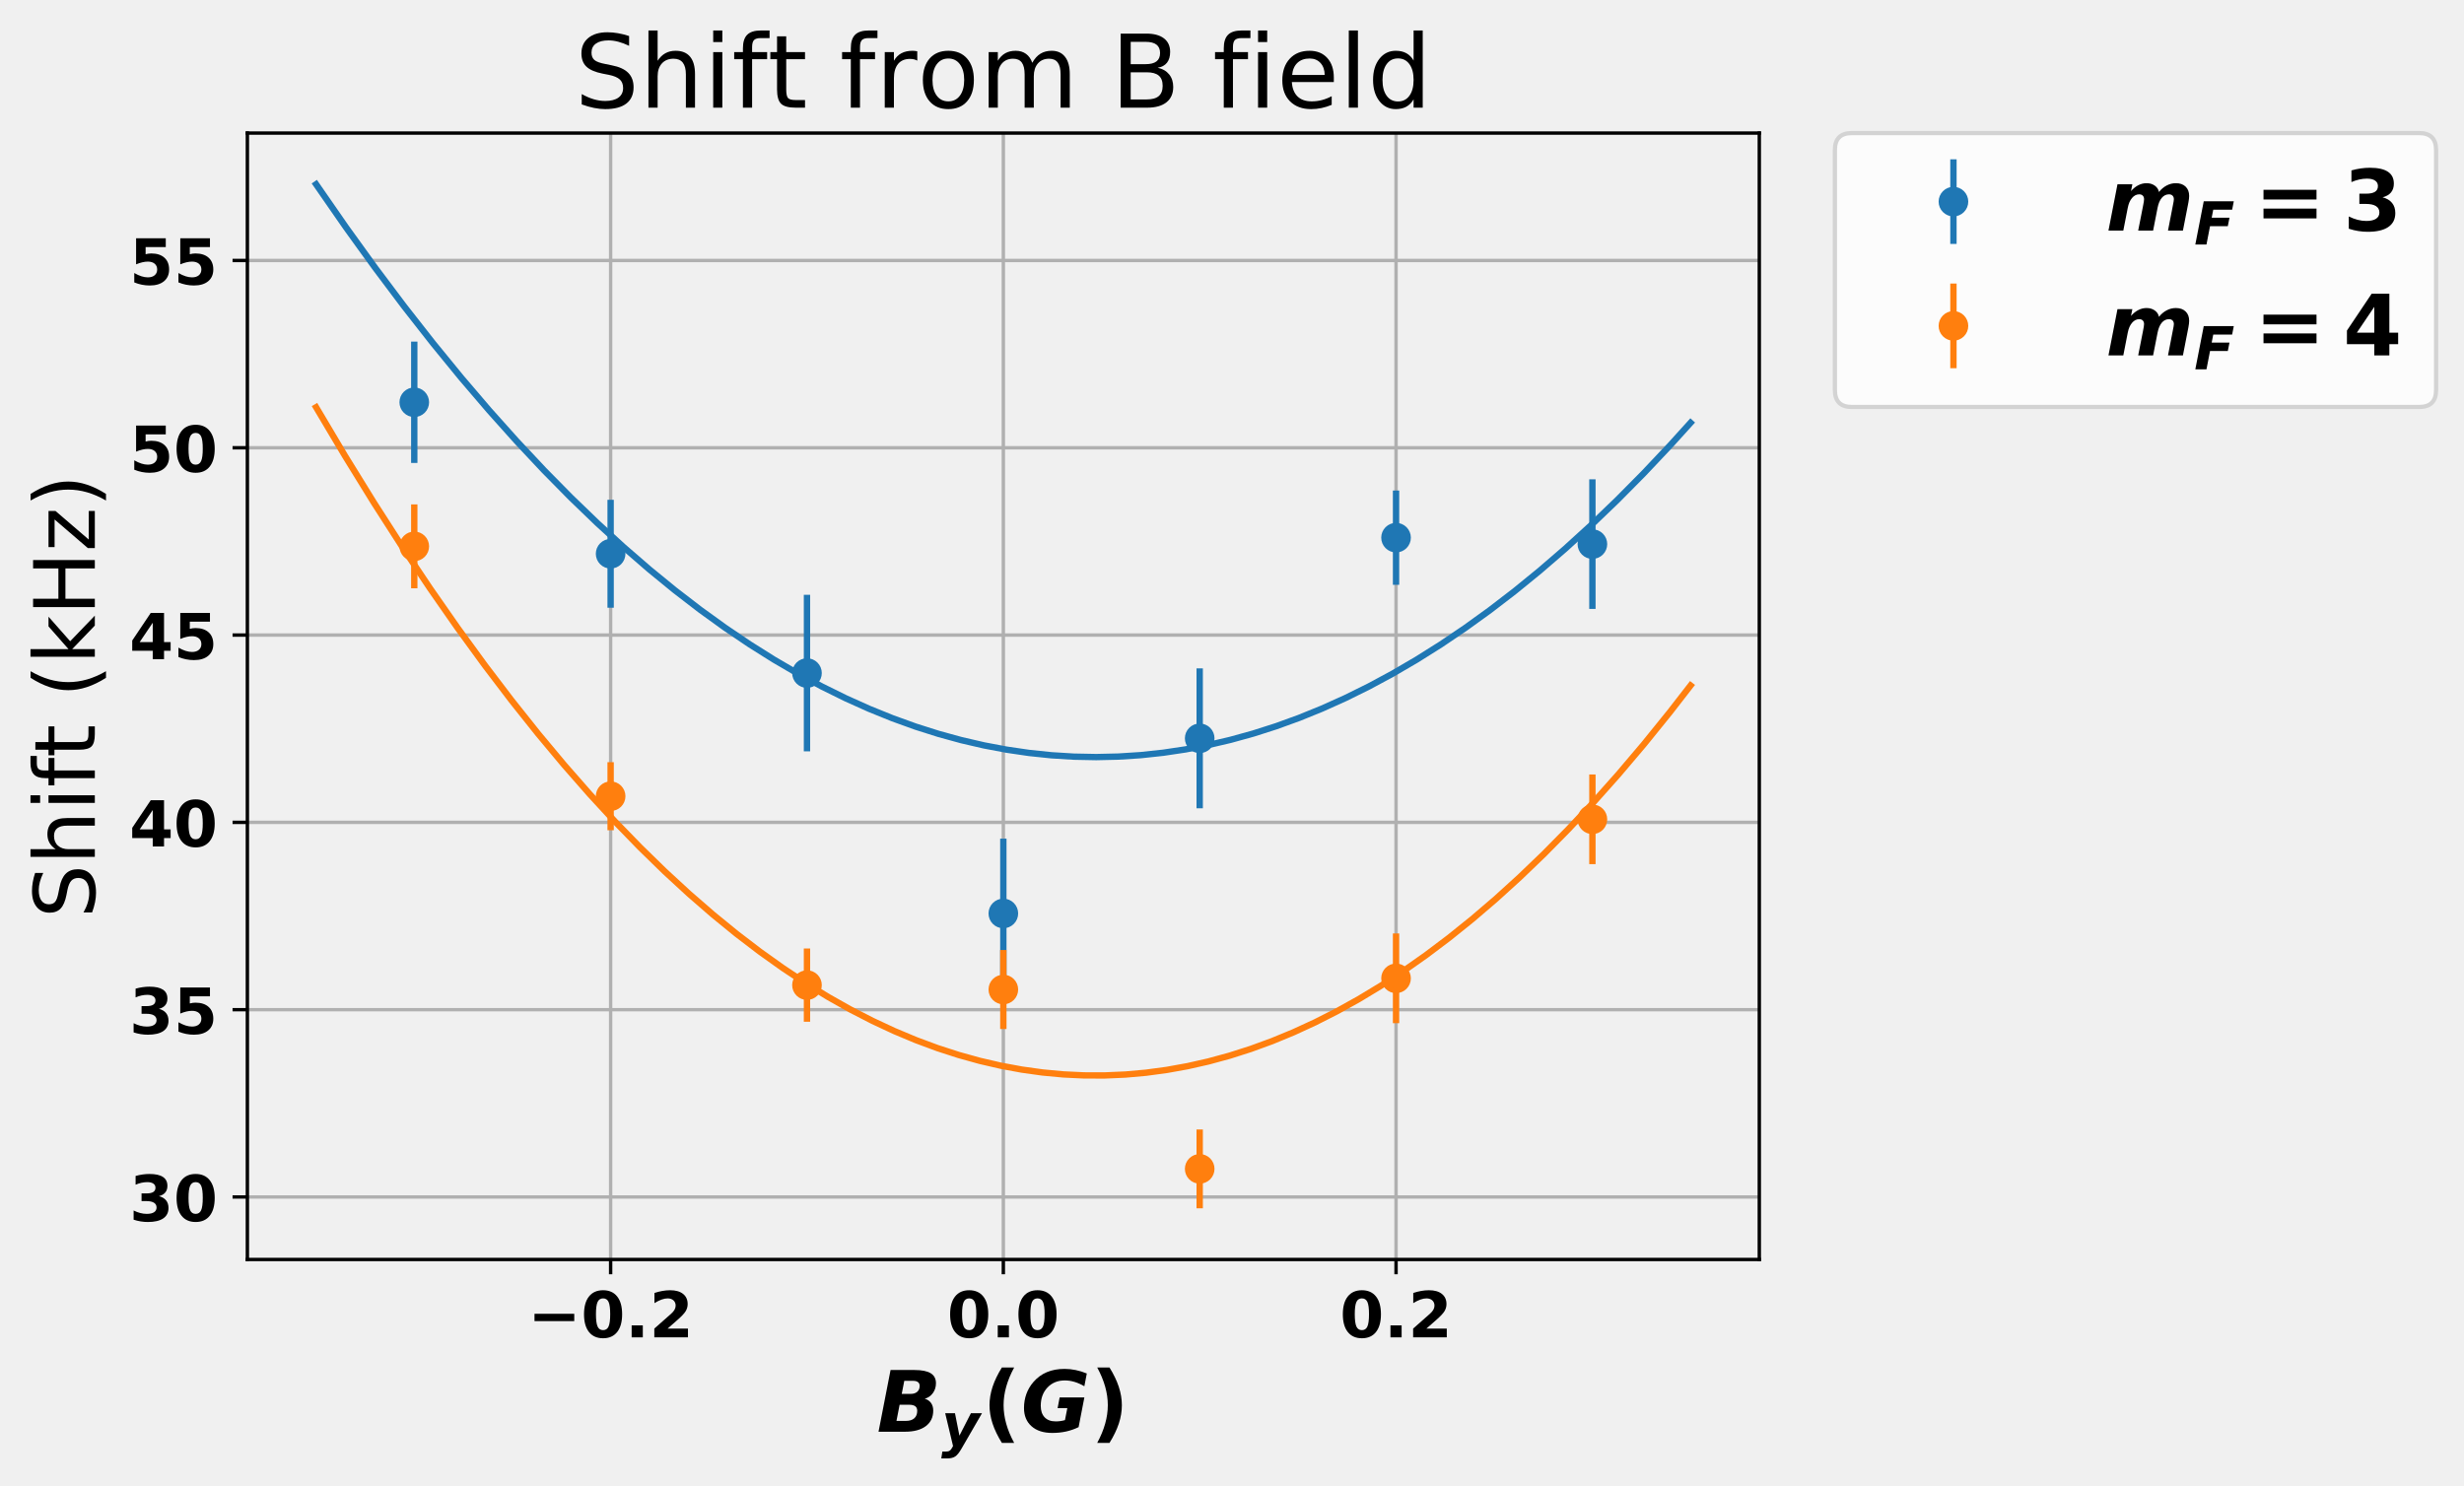
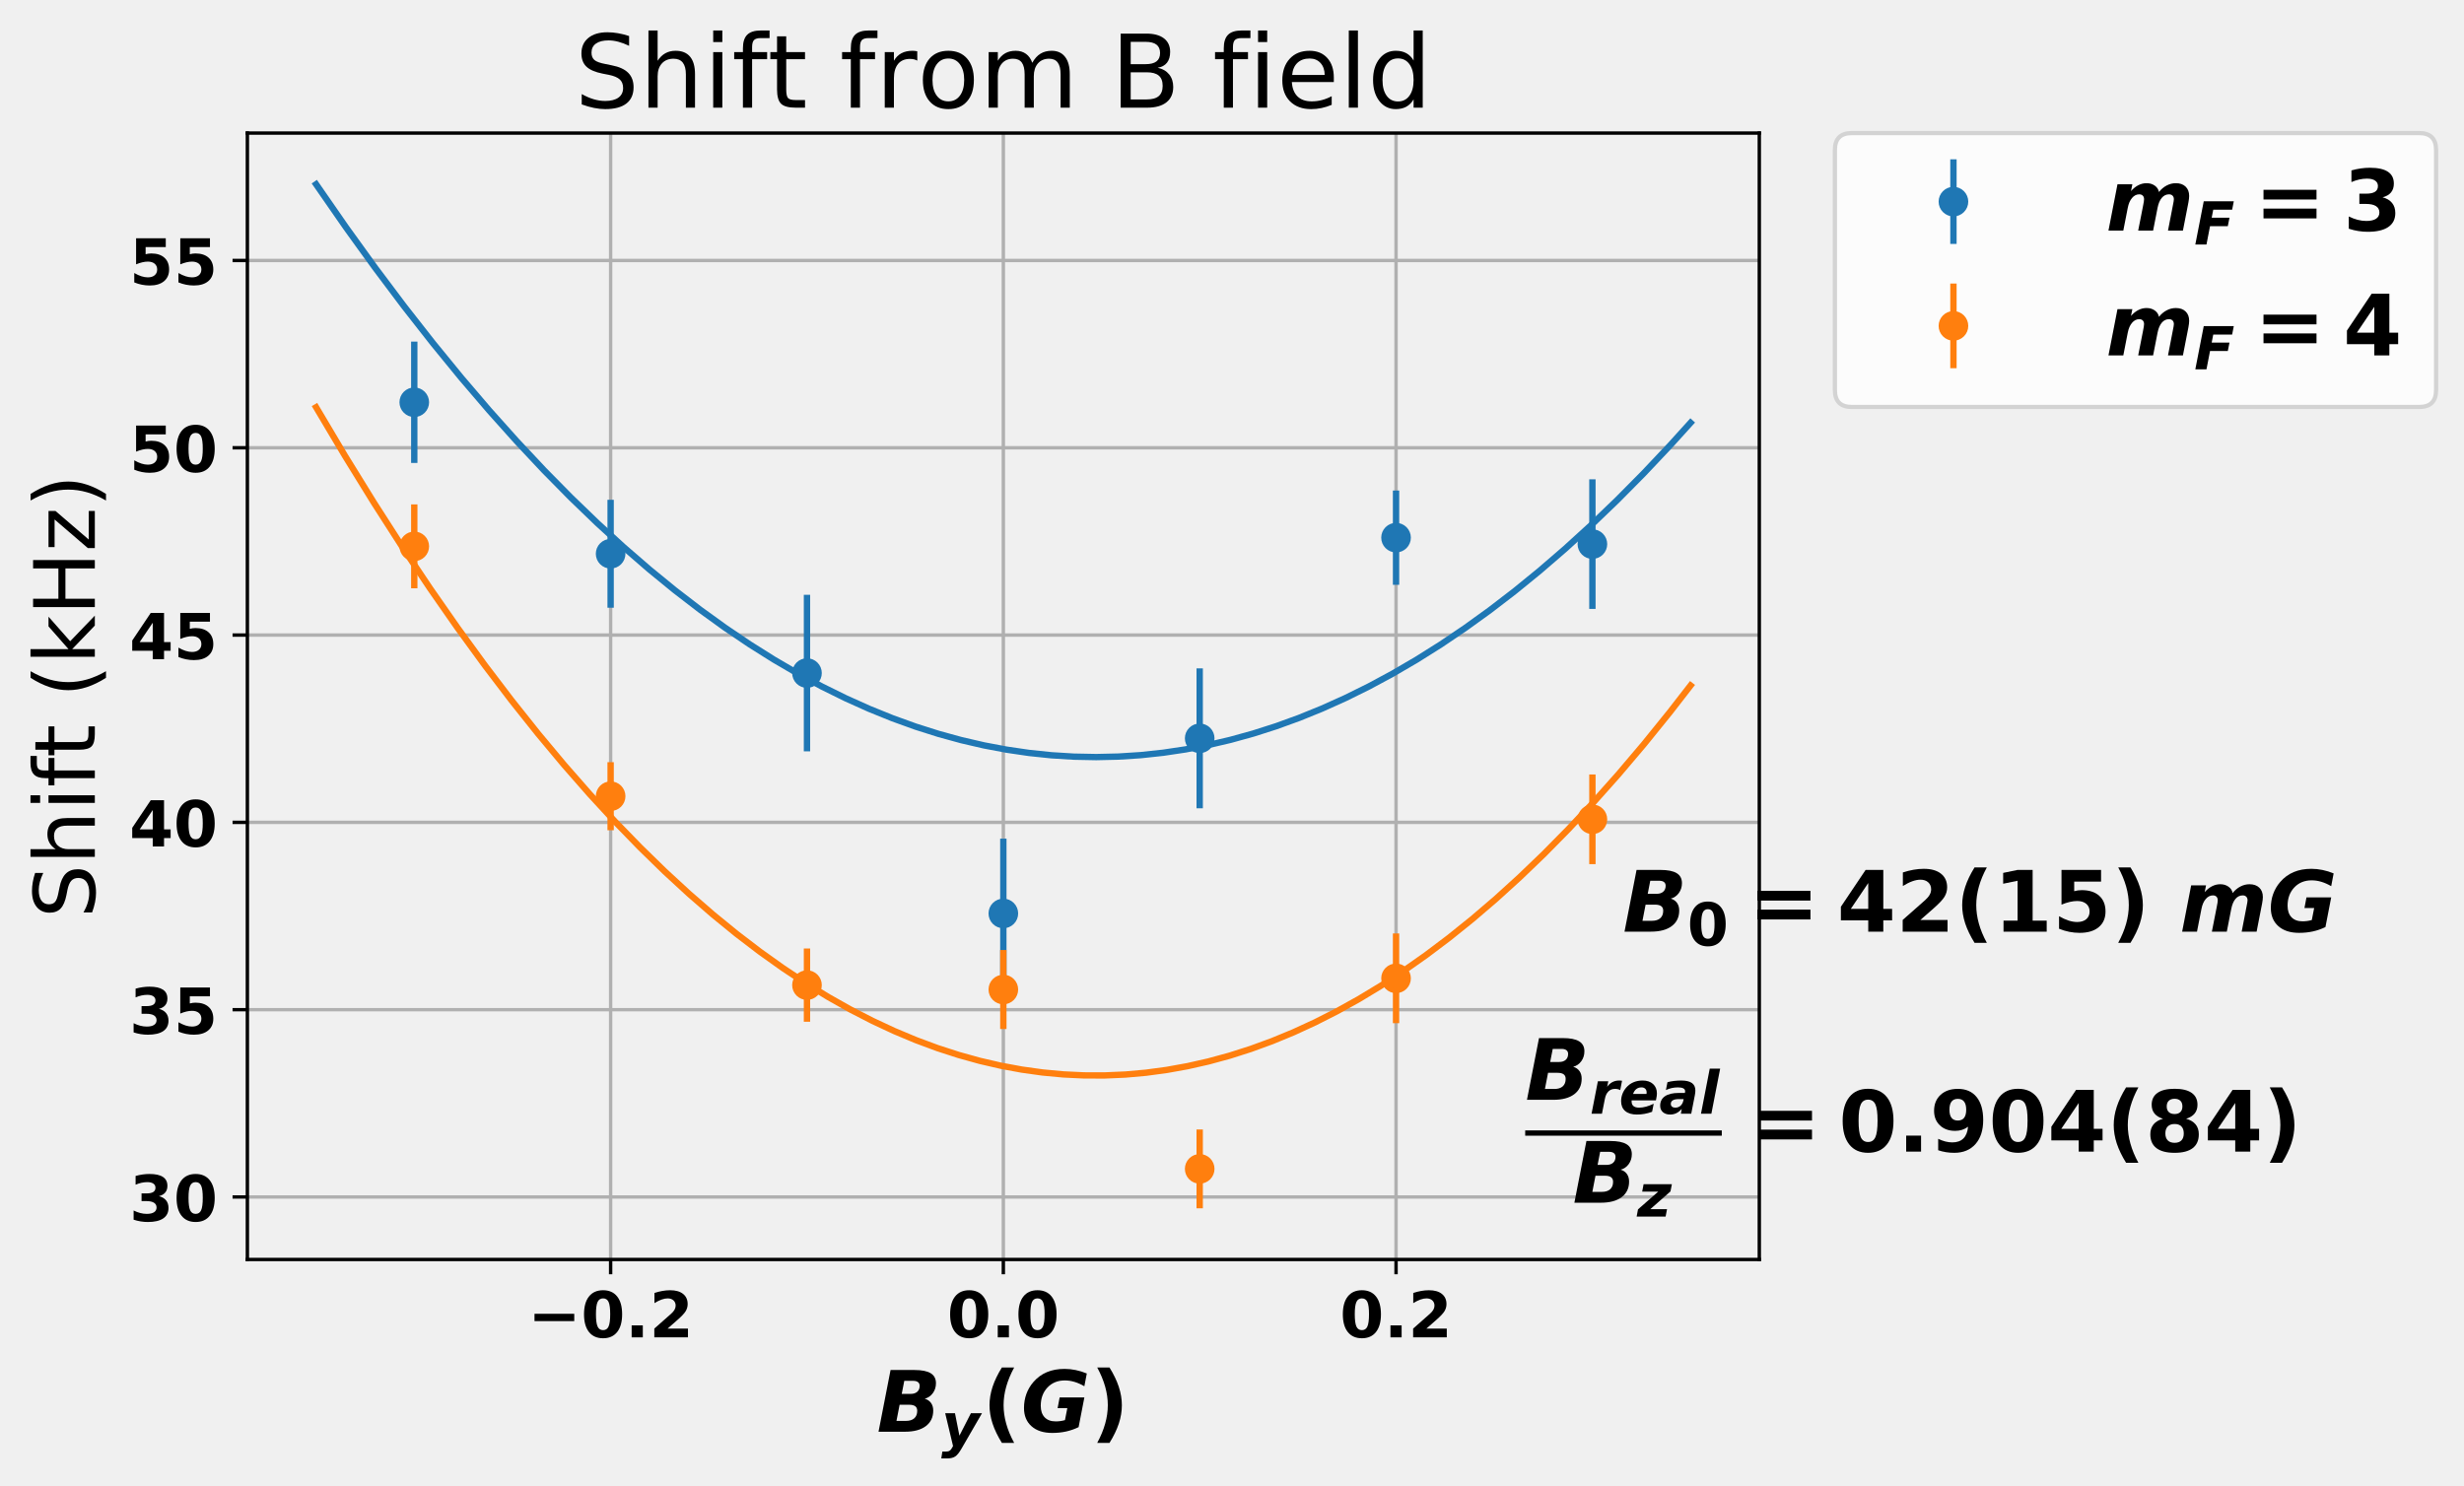
<svg xmlns="http://www.w3.org/2000/svg" xmlns:xlink="http://www.w3.org/1999/xlink" height="351pt" version="1.1" viewBox="0 0 582 351" width="582pt">
  <defs>
    <style type="text/css">
*{stroke-linecap:butt;stroke-linejoin:round;}
  </style>
  </defs>
  <g id="figure_1">
    <g id="patch_1">
      <path d="M 0 351.865  L 582.606 351.865  L 582.606 0  L 0 0  z " style="fill:none;" />
    </g>
    <g id="axes_1">
      <g id="patch_2">
        <path d="M 58.43 297.548  L 415.55 297.548  L 415.55 31.436  L 58.43 31.436  z " style="fill:none;" />
      </g>
      <g id="matplotlib.axis_1">
        <g id="xtick_1">
          <g id="line2d_1">
            <path clip-path="url(#p02c4262011)" d="M 144.231 297.548  L 144.231 31.436  " style="fill:none;stroke:#b0b0b0;stroke-linecap:square;stroke-width:0.8;" />
          </g>
          <g id="line2d_2">
            <defs>
              <path d="M 0 0  L 0 3.5  " id="m005f0a59be" style="stroke:#000000;stroke-width:0.8;" />
            </defs>
            <g>
              <use style="stroke:#000000;stroke-width:0.8;" x="144.231" xlink:href="#m005f0a59be" y="297.548" />
            </g>
          </g>
          <g id="text_1">
            <defs>
              <path d="M 10.594 37.109  L 73.188 37.109  L 73.188 25.594  L 10.594 25.594  z " id="DejaVuSans-Bold-2212" />
              <path d="M 46 36.531  Q 46 50.203 43.438 55.781  Q 40.875 61.375 34.812 61.375  Q 28.766 61.375 26.172 55.781  Q 23.578 50.203 23.578 36.531  Q 23.578 22.703 26.172 17.031  Q 28.766 11.375 34.812 11.375  Q 40.828 11.375 43.406 17.031  Q 46 22.703 46 36.531  z M 64.797 36.375  Q 64.797 18.266 56.984 8.422  Q 49.172 -1.422 34.812 -1.422  Q 20.406 -1.422 12.594 8.422  Q 4.781 18.266 4.781 36.375  Q 4.781 54.547 12.594 64.375  Q 20.406 74.219 34.812 74.219  Q 49.172 74.219 56.984 64.375  Q 64.797 54.547 64.797 36.375  z " id="DejaVuSans-Bold-30" />
              <path d="M 10.203 18.891  L 27.781 18.891  L 27.781 0  L 10.203 0  z " id="DejaVuSans-Bold-2e" />
              <path d="M 28.812 13.812  L 60.891 13.812  L 60.891 0  L 7.906 0  L 7.906 13.812  L 34.516 37.312  Q 38.094 40.531 39.797 43.609  Q 41.5 46.688 41.5 50  Q 41.5 55.125 38.062 58.25  Q 34.625 61.375 28.906 61.375  Q 24.516 61.375 19.281 59.5  Q 14.062 57.625 8.109 53.906  L 8.109 69.922  Q 14.453 72.016 20.656 73.109  Q 26.859 74.219 32.812 74.219  Q 45.906 74.219 53.156 68.453  Q 60.406 62.703 60.406 52.391  Q 60.406 46.438 57.328 41.281  Q 54.25 36.141 44.391 27.484  z " id="DejaVuSans-Bold-32" />
            </defs>
            <g transform="translate(124.6609 315.9459)scale(0.15 -0.15)">
              <use xlink:href="#DejaVuSans-Bold-2212" />
              <use x="83.789" xlink:href="#DejaVuSans-Bold-30" />
              <use x="153.369" xlink:href="#DejaVuSans-Bold-2e" />
              <use x="191.357" xlink:href="#DejaVuSans-Bold-32" />
            </g>
          </g>
        </g>
        <g id="xtick_2">
          <g id="line2d_3">
            <path clip-path="url(#p02c4262011)" d="M 236.99 297.548  L 236.99 31.436  " style="fill:none;stroke:#b0b0b0;stroke-linecap:square;stroke-width:0.8;" />
          </g>
          <g id="line2d_4">
            <g>
              <use style="stroke:#000000;stroke-width:0.8;" x="236.99" xlink:href="#m005f0a59be" y="297.548" />
            </g>
          </g>
          <g id="text_2">
            <g transform="translate(223.7041 315.9459)scale(0.15 -0.15)">
              <use xlink:href="#DejaVuSans-Bold-30" />
              <use x="69.58" xlink:href="#DejaVuSans-Bold-2e" />
              <use x="107.568" xlink:href="#DejaVuSans-Bold-30" />
            </g>
          </g>
        </g>
        <g id="xtick_3">
          <g id="line2d_5">
            <path clip-path="url(#p02c4262011)" d="M 329.748 297.548  L 329.748 31.436  " style="fill:none;stroke:#b0b0b0;stroke-linecap:square;stroke-width:0.8;" />
          </g>
          <g id="line2d_6">
            <g>
              <use style="stroke:#000000;stroke-width:0.8;" x="329.748" xlink:href="#m005f0a59be" y="297.548" />
            </g>
          </g>
          <g id="text_3">
            <g transform="translate(316.4626 315.9459)scale(0.15 -0.15)">
              <use xlink:href="#DejaVuSans-Bold-30" />
              <use x="69.58" xlink:href="#DejaVuSans-Bold-2e" />
              <use x="107.568" xlink:href="#DejaVuSans-Bold-32" />
            </g>
          </g>
        </g>
        <g id="text_4">
          <defs>
            <path d="M 39.984 44.672  Q 45.016 44.672 47.844 47.203  Q 50.688 49.75 50.688 54.203  Q 50.688 57.078 48.703 58.594  Q 46.734 60.109 43.016 60.109  L 32.516 60.109  L 29.5 44.672  z M 34.422 12.797  Q 40.875 12.797 44.328 15.875  Q 47.797 18.953 47.797 24.703  Q 47.797 28.375 45.406 30.125  Q 43.016 31.891 38.094 31.891  L 27 31.891  L 23.297 12.797  z M 56.688 39.016  Q 61.469 37.641 64.078 34  Q 66.703 30.375 66.703 25  Q 66.703 13.234 57.938 6.609  Q 49.172 0 33.297 0  L 2.094 0  L 16.312 72.906  L 44.484 72.906  Q 57.469 72.906 63.688 69.094  Q 69.922 65.281 69.922 57.328  Q 69.922 50.641 66.25 45.578  Q 62.594 40.531 56.688 39.016  z " id="DejaVuSans-BoldOblique-42" />
            <path d="M 6.594 54.688  L 23.094 54.688  L 30.609 16.797  L 50 54.688  L 68.703 54.688  L 34.078 -5.172  Q 28.266 -15.281 23.328 -18.422  Q 18.406 -21.578 10.594 -21.578  L 0 -21.578  L 1.812 -10.109  L 7.328 -10.109  Q 11.625 -10.109 13.984 -8.672  Q 16.359 -7.234 18.219 -3.609  L 19.828 -0.688  z " id="DejaVuSans-BoldOblique-79" />
            <path d="M 37.703 -13.188  L 23.188 -13.188  Q 15.719 -1.125 12.156 9.734  Q 8.594 20.609 8.594 31.297  Q 8.594 42 12.172 52.953  Q 15.766 63.922 23.188 75.875  L 37.703 75.875  Q 31.453 64.312 28.328 53.25  Q 25.203 42.188 25.203 31.391  Q 25.203 20.609 28.297 9.516  Q 31.391 -1.562 37.703 -13.188  z " id="DejaVuSans-Bold-28" />
            <path d="M 68.109 5.422  Q 60.984 1.953 53.312 0.266  Q 45.656 -1.422 36.922 -1.422  Q 21.391 -1.422 12.5 6.469  Q 3.609 14.359 3.609 27.984  Q 3.609 36.812 6.391 44.547  Q 9.188 52.297 14.703 58.688  Q 21.438 66.5 30.594 70.359  Q 39.75 74.219 51.516 74.219  Q 58.062 74.219 64.703 72.844  Q 71.344 71.484 77.781 68.797  L 74.906 53.719  Q 68.953 57.172 63.25 58.875  Q 57.562 60.594 51.812 60.594  Q 39.203 60.594 31.297 52.188  Q 23.391 43.797 23.391 30.609  Q 23.391 21.875 28 17.031  Q 32.625 12.203 41.016 12.203  Q 43.75 12.203 46.484 12.562  Q 49.219 12.938 52 13.719  L 54.781 27.875  L 43.312 27.875  L 45.703 40.484  L 74.906 40.484  z " id="DejaVuSans-BoldOblique-47" />
            <path d="M 8.016 -13.188  Q 14.266 -1.562 17.391 9.516  Q 20.516 20.609 20.516 31.391  Q 20.516 42.188 17.391 53.25  Q 14.266 64.312 8.016 75.875  L 22.516 75.875  Q 29.938 63.922 33.516 52.953  Q 37.109 42 37.109 31.297  Q 37.109 20.609 33.547 9.734  Q 29.984 -1.125 22.516 -13.188  z " id="DejaVuSans-Bold-29" />
          </defs>
          <g transform="translate(207.0897 338.2654)scale(0.2 -0.2)">
            <use transform="translate(0 0.125)" xlink:href="#DejaVuSans-BoldOblique-42" />
            <use transform="translate(76.2207 -16.28125)scale(0.7)" xlink:href="#DejaVuSans-BoldOblique-79" />
            <use transform="translate(124.585 0.125)" xlink:href="#DejaVuSans-Bold-28" />
            <use transform="translate(170.2881 0.125)" xlink:href="#DejaVuSans-BoldOblique-47" />
            <use transform="translate(252.3682 0.125)" xlink:href="#DejaVuSans-Bold-29" />
          </g>
        </g>
      </g>
      <g id="matplotlib.axis_2">
        <g id="ytick_1">
          <g id="line2d_7">
            <path clip-path="url(#p02c4262011)" d="M 58.43 282.781  L 415.55 282.781  " style="fill:none;stroke:#b0b0b0;stroke-linecap:square;stroke-width:0.8;" />
          </g>
          <g id="line2d_8">
            <defs>
              <path d="M 0 0  L -3.5 0  " id="mc3ce260a5b" style="stroke:#000000;stroke-width:0.8;" />
            </defs>
            <g>
              <use style="stroke:#000000;stroke-width:0.8;" x="58.43" xlink:href="#mc3ce260a5b" y="282.781" />
            </g>
          </g>
          <g id="text_5">
            <defs>
              <path d="M 46.578 39.312  Q 53.953 37.406 57.781 32.688  Q 61.625 27.984 61.625 20.703  Q 61.625 9.859 53.312 4.219  Q 45.016 -1.422 29.109 -1.422  Q 23.484 -1.422 17.844 -0.516  Q 12.203 0.391 6.688 2.203  L 6.688 16.703  Q 11.969 14.062 17.156 12.719  Q 22.359 11.375 27.391 11.375  Q 34.859 11.375 38.844 13.953  Q 42.828 16.547 42.828 21.391  Q 42.828 26.375 38.75 28.938  Q 34.672 31.5 26.703 31.5  L 19.188 31.5  L 19.188 43.609  L 27.094 43.609  Q 34.188 43.609 37.641 45.828  Q 41.109 48.047 41.109 52.594  Q 41.109 56.781 37.734 59.078  Q 34.375 61.375 28.219 61.375  Q 23.688 61.375 19.047 60.344  Q 14.406 59.328 9.812 57.328  L 9.812 71.094  Q 15.375 72.656 20.844 73.438  Q 26.312 74.219 31.594 74.219  Q 45.797 74.219 52.844 69.547  Q 59.906 64.891 59.906 55.516  Q 59.906 49.125 56.531 45.047  Q 53.172 40.969 46.578 39.312  z " id="DejaVuSans-Bold-33" />
            </defs>
            <g transform="translate(30.55625 288.4802)scale(0.15 -0.15)">
              <use xlink:href="#DejaVuSans-Bold-33" />
              <use x="69.58" xlink:href="#DejaVuSans-Bold-30" />
            </g>
          </g>
        </g>
        <g id="ytick_2">
          <g id="line2d_9">
            <path clip-path="url(#p02c4262011)" d="M 58.43 238.532  L 415.55 238.532  " style="fill:none;stroke:#b0b0b0;stroke-linecap:square;stroke-width:0.8;" />
          </g>
          <g id="line2d_10">
            <g>
              <use style="stroke:#000000;stroke-width:0.8;" x="58.43" xlink:href="#mc3ce260a5b" y="238.532" />
            </g>
          </g>
          <g id="text_6">
            <defs>
              <path d="M 10.594 72.906  L 57.328 72.906  L 57.328 59.078  L 25.594 59.078  L 25.594 47.797  Q 27.734 48.391 29.906 48.703  Q 32.078 49.031 34.422 49.031  Q 47.75 49.031 55.172 42.359  Q 62.594 35.688 62.594 23.781  Q 62.594 11.969 54.516 5.266  Q 46.438 -1.422 32.078 -1.422  Q 25.875 -1.422 19.797 -0.219  Q 13.719 0.984 7.719 3.422  L 7.719 18.219  Q 13.672 14.797 19.016 13.078  Q 24.359 11.375 29.109 11.375  Q 35.938 11.375 39.859 14.719  Q 43.797 18.062 43.797 23.781  Q 43.797 29.547 39.859 32.859  Q 35.938 36.188 29.109 36.188  Q 25.047 36.188 20.453 35.125  Q 15.875 34.078 10.594 31.891  z " id="DejaVuSans-Bold-35" />
            </defs>
            <g transform="translate(30.55625 244.2306)scale(0.15 -0.15)">
              <use xlink:href="#DejaVuSans-Bold-33" />
              <use x="69.58" xlink:href="#DejaVuSans-Bold-35" />
            </g>
          </g>
        </g>
        <g id="ytick_3">
          <g id="line2d_11">
            <path clip-path="url(#p02c4262011)" d="M 58.43 194.282  L 415.55 194.282  " style="fill:none;stroke:#b0b0b0;stroke-linecap:square;stroke-width:0.8;" />
          </g>
          <g id="line2d_12">
            <g>
              <use style="stroke:#000000;stroke-width:0.8;" x="58.43" xlink:href="#mc3ce260a5b" y="194.282" />
            </g>
          </g>
          <g id="text_7">
            <defs>
              <path d="M 36.812 57.422  L 16.219 26.906  L 36.812 26.906  z M 33.688 72.906  L 54.594 72.906  L 54.594 26.906  L 64.984 26.906  L 64.984 13.281  L 54.594 13.281  L 54.594 0  L 36.812 0  L 36.812 13.281  L 4.5 13.281  L 4.5 29.391  z " id="DejaVuSans-Bold-34" />
            </defs>
            <g transform="translate(30.55625 199.981)scale(0.15 -0.15)">
              <use xlink:href="#DejaVuSans-Bold-34" />
              <use x="69.58" xlink:href="#DejaVuSans-Bold-30" />
            </g>
          </g>
        </g>
        <g id="ytick_4">
          <g id="line2d_13">
            <path clip-path="url(#p02c4262011)" d="M 58.43 150.033  L 415.55 150.033  " style="fill:none;stroke:#b0b0b0;stroke-linecap:square;stroke-width:0.8;" />
          </g>
          <g id="line2d_14">
            <g>
              <use style="stroke:#000000;stroke-width:0.8;" x="58.43" xlink:href="#mc3ce260a5b" y="150.033" />
            </g>
          </g>
          <g id="text_8">
            <g transform="translate(30.55625 155.7315)scale(0.15 -0.15)">
              <use xlink:href="#DejaVuSans-Bold-34" />
              <use x="69.58" xlink:href="#DejaVuSans-Bold-35" />
            </g>
          </g>
        </g>
        <g id="ytick_5">
          <g id="line2d_15">
            <path clip-path="url(#p02c4262011)" d="M 58.43 105.783  L 415.55 105.783  " style="fill:none;stroke:#b0b0b0;stroke-linecap:square;stroke-width:0.8;" />
          </g>
          <g id="line2d_16">
            <g>
              <use style="stroke:#000000;stroke-width:0.8;" x="58.43" xlink:href="#mc3ce260a5b" y="105.783" />
            </g>
          </g>
          <g id="text_9">
            <g transform="translate(30.55625 111.4819)scale(0.15 -0.15)">
              <use xlink:href="#DejaVuSans-Bold-35" />
              <use x="69.58" xlink:href="#DejaVuSans-Bold-30" />
            </g>
          </g>
        </g>
        <g id="ytick_6">
          <g id="line2d_17">
            <path clip-path="url(#p02c4262011)" d="M 58.43 61.534  L 415.55 61.534  " style="fill:none;stroke:#b0b0b0;stroke-linecap:square;stroke-width:0.8;" />
          </g>
          <g id="line2d_18">
            <g>
              <use style="stroke:#000000;stroke-width:0.8;" x="58.43" xlink:href="#mc3ce260a5b" y="61.534" />
            </g>
          </g>
          <g id="text_10">
            <g transform="translate(30.55625 67.23237)scale(0.15 -0.15)">
              <use xlink:href="#DejaVuSans-Bold-35" />
              <use x="69.58" xlink:href="#DejaVuSans-Bold-35" />
            </g>
          </g>
        </g>
        <g id="text_11">
          <defs>
            <path d="M 53.516 70.516  L 53.516 60.891  Q 47.906 63.578 42.922 64.891  Q 37.938 66.219 33.297 66.219  Q 25.25 66.219 20.875 63.094  Q 16.5 59.969 16.5 54.203  Q 16.5 49.359 19.406 46.891  Q 22.312 44.438 30.422 42.922  L 36.375 41.703  Q 47.406 39.594 52.656 34.297  Q 57.906 29 57.906 20.125  Q 57.906 9.516 50.797 4.047  Q 43.703 -1.422 29.984 -1.422  Q 24.812 -1.422 18.969 -0.25  Q 13.141 0.922 6.891 3.219  L 6.891 13.375  Q 12.891 10.016 18.656 8.297  Q 24.422 6.594 29.984 6.594  Q 38.422 6.594 43.016 9.906  Q 47.609 13.234 47.609 19.391  Q 47.609 24.75 44.312 27.781  Q 41.016 30.812 33.5 32.328  L 27.484 33.5  Q 16.453 35.688 11.516 40.375  Q 6.594 45.062 6.594 53.422  Q 6.594 63.094 13.406 68.656  Q 20.219 74.219 32.172 74.219  Q 37.312 74.219 42.625 73.281  Q 47.953 72.359 53.516 70.516  z " id="DejaVuSans-53" />
            <path d="M 54.891 33.016  L 54.891 0  L 45.906 0  L 45.906 32.719  Q 45.906 40.484 42.875 44.328  Q 39.844 48.188 33.797 48.188  Q 26.516 48.188 22.312 43.547  Q 18.109 38.922 18.109 30.906  L 18.109 0  L 9.078 0  L 9.078 75.984  L 18.109 75.984  L 18.109 46.188  Q 21.344 51.125 25.703 53.562  Q 30.078 56 35.797 56  Q 45.219 56 50.047 50.172  Q 54.891 44.344 54.891 33.016  z " id="DejaVuSans-68" />
            <path d="M 9.422 54.688  L 18.406 54.688  L 18.406 0  L 9.422 0  z M 9.422 75.984  L 18.406 75.984  L 18.406 64.594  L 9.422 64.594  z " id="DejaVuSans-69" />
            <path d="M 37.109 75.984  L 37.109 68.5  L 28.516 68.5  Q 23.688 68.5 21.797 66.547  Q 19.922 64.594 19.922 59.516  L 19.922 54.688  L 34.719 54.688  L 34.719 47.703  L 19.922 47.703  L 19.922 0  L 10.891 0  L 10.891 47.703  L 2.297 47.703  L 2.297 54.688  L 10.891 54.688  L 10.891 58.5  Q 10.891 67.625 15.141 71.797  Q 19.391 75.984 28.609 75.984  z " id="DejaVuSans-66" />
            <path d="M 18.312 70.219  L 18.312 54.688  L 36.812 54.688  L 36.812 47.703  L 18.312 47.703  L 18.312 18.016  Q 18.312 11.328 20.141 9.422  Q 21.969 7.516 27.594 7.516  L 36.812 7.516  L 36.812 0  L 27.594 0  Q 17.188 0 13.234 3.875  Q 9.281 7.766 9.281 18.016  L 9.281 47.703  L 2.688 47.703  L 2.688 54.688  L 9.281 54.688  L 9.281 70.219  z " id="DejaVuSans-74" />
            <path id="DejaVuSans-20" />
            <path d="M 31 75.875  Q 24.469 64.656 21.281 53.656  Q 18.109 42.672 18.109 31.391  Q 18.109 20.125 21.312 9.062  Q 24.516 -2 31 -13.188  L 23.188 -13.188  Q 15.875 -1.703 12.234 9.375  Q 8.594 20.453 8.594 31.391  Q 8.594 42.281 12.203 53.312  Q 15.828 64.359 23.188 75.875  z " id="DejaVuSans-28" />
            <path d="M 9.078 75.984  L 18.109 75.984  L 18.109 31.109  L 44.922 54.688  L 56.391 54.688  L 27.391 29.109  L 57.625 0  L 45.906 0  L 18.109 26.703  L 18.109 0  L 9.078 0  z " id="DejaVuSans-6b" />
            <path d="M 9.812 72.906  L 19.672 72.906  L 19.672 43.016  L 55.516 43.016  L 55.516 72.906  L 65.375 72.906  L 65.375 0  L 55.516 0  L 55.516 34.719  L 19.672 34.719  L 19.672 0  L 9.812 0  z " id="DejaVuSans-48" />
            <path d="M 5.516 54.688  L 48.188 54.688  L 48.188 46.484  L 14.406 7.172  L 48.188 7.172  L 48.188 0  L 4.297 0  L 4.297 8.203  L 38.094 47.516  L 5.516 47.516  z " id="DejaVuSans-7a" />
            <path d="M 8.016 75.875  L 15.828 75.875  Q 23.141 64.359 26.781 53.312  Q 30.422 42.281 30.422 31.391  Q 30.422 20.453 26.781 9.375  Q 23.141 -1.703 15.828 -13.188  L 8.016 -13.188  Q 14.5 -2 17.703 9.062  Q 20.906 20.125 20.906 31.391  Q 20.906 42.672 17.703 53.656  Q 14.5 64.656 8.016 75.875  z " id="DejaVuSans-29" />
          </defs>
          <g transform="translate(22.39688 216.936)rotate(-90)scale(0.2 -0.2)">
            <use xlink:href="#DejaVuSans-53" />
            <use x="63.477" xlink:href="#DejaVuSans-68" />
            <use x="126.855" xlink:href="#DejaVuSans-69" />
            <use x="154.639" xlink:href="#DejaVuSans-66" />
            <use x="189.828" xlink:href="#DejaVuSans-74" />
            <use x="229.037" xlink:href="#DejaVuSans-20" />
            <use x="260.824" xlink:href="#DejaVuSans-28" />
            <use x="299.838" xlink:href="#DejaVuSans-6b" />
            <use x="357.748" xlink:href="#DejaVuSans-48" />
            <use x="432.943" xlink:href="#DejaVuSans-7a" />
            <use x="485.434" xlink:href="#DejaVuSans-29" />
          </g>
        </g>
      </g>
      <g id="LineCollection_1">
        <path clip-path="url(#p02c4262011)" d="M 97.852 109.365  L 97.852 80.699  " style="fill:none;stroke:#1f77b4;stroke-width:1.5;" />
        <path clip-path="url(#p02c4262011)" d="M 144.231 143.571  L 144.231 118.071  " style="fill:none;stroke:#1f77b4;stroke-width:1.5;" />
        <path clip-path="url(#p02c4262011)" d="M 190.61 177.5  L 190.61 140.519  " style="fill:none;stroke:#1f77b4;stroke-width:1.5;" />
        <path clip-path="url(#p02c4262011)" d="M 236.99 233.469  L 236.99 198.129  " style="fill:none;stroke:#1f77b4;stroke-width:1.5;" />
        <path clip-path="url(#p02c4262011)" d="M 283.369 190.953  L 283.369 157.894  " style="fill:none;stroke:#1f77b4;stroke-width:1.5;" />
        <path clip-path="url(#p02c4262011)" d="M 329.748 138.156  L 329.748 115.881  " style="fill:none;stroke:#1f77b4;stroke-width:1.5;" />
        <path clip-path="url(#p02c4262011)" d="M 376.127 143.853  L 376.127 113.231  " style="fill:none;stroke:#1f77b4;stroke-width:1.5;" />
      </g>
      <g id="LineCollection_2">
        <path clip-path="url(#p02c4262011)" d="M 97.852 138.98  L 97.852 119.168  " style="fill:none;stroke:#ff7f0e;stroke-width:1.5;" />
        <path clip-path="url(#p02c4262011)" d="M 144.231 196.14  L 144.231 180.059  " style="fill:none;stroke:#ff7f0e;stroke-width:1.5;" />
        <path clip-path="url(#p02c4262011)" d="M 190.61 241.377  L 190.61 224.077  " style="fill:none;stroke:#ff7f0e;stroke-width:1.5;" />
        <path clip-path="url(#p02c4262011)" d="M 236.99 243.101  L 236.99 224.437  " style="fill:none;stroke:#ff7f0e;stroke-width:1.5;" />
        <path clip-path="url(#p02c4262011)" d="M 283.369 285.452  L 283.369 266.829  " style="fill:none;stroke:#ff7f0e;stroke-width:1.5;" />
        <path clip-path="url(#p02c4262011)" d="M 329.748 241.728  L 329.748 220.531  " style="fill:none;stroke:#ff7f0e;stroke-width:1.5;" />
        <path clip-path="url(#p02c4262011)" d="M 376.127 204.153  L 376.127 182.961  " style="fill:none;stroke:#ff7f0e;stroke-width:1.5;" />
      </g>
      <g id="line2d_19">
        <path clip-path="url(#p02c4262011)" d="M 74.662 43.532  L 81.708 53.691  L 88.656 63.321  L 95.507 72.44  L 102.261 81.062  L 108.949 89.243  L 115.541 96.955  L 122.034 104.214  L 128.463 111.07  L 134.794 117.499  L 141.061 123.546  L 147.23 129.194  L 153.334 134.483  L 159.373 139.423  L 165.347 144.023  L 171.224 148.269  L 177.036 152.198  L 182.816 155.837  L 188.53 159.173  L 194.18 162.215  L 199.764 164.97  L 205.316 167.463  L 210.804 169.685  L 216.258 171.655  L 221.681 173.377  L 227.07 174.857  L 232.428 176.097  L 237.753 177.102  L 243.078 177.881  L 248.37 178.431  L 253.662 178.757  L 258.922 178.859  L 264.182 178.739  L 269.442 178.399  L 274.735 177.833  L 280.027 177.044  L 285.352 176.024  L 290.677 174.777  L 296.034 173.294  L 301.424 171.57  L 306.846 169.602  L 312.301 167.385  L 317.788 164.914  L 323.34 162.17  L 328.925 159.161  L 334.574 155.864  L 340.289 152.269  L 346.036 148.391  L 351.848 144.2  L 357.725 139.689  L 363.666 134.847  L 369.706 129.636  L 375.81 124.074  L 381.979 118.151  L 388.245 111.822  L 394.577 105.11  L 399.317 99.875  L 399.317 99.875  " style="fill:none;stroke:#1f77b4;stroke-linecap:square;stroke-width:1.5;" />
      </g>
      <g id="line2d_20">
        <path clip-path="url(#p02c4262011)" d="M 74.662 96.211  L 81.546 107.795  L 88.332 118.783  L 95.02 129.195  L 101.611 139.047  L 108.105 148.358  L 114.534 157.19  L 120.865 165.511  L 127.099 173.34  L 133.236 180.693  L 139.308 187.623  L 145.282 194.107  L 151.159 200.161  L 156.971 205.831  L 162.718 211.128  L 168.367 216.036  L 173.952 220.595  L 179.471 224.815  L 184.926 228.706  L 190.316 232.279  L 195.641 235.543  L 200.901 238.507  L 206.096 241.182  L 211.258 243.591  L 216.356 245.726  L 221.421 247.607  L 226.454 249.239  L 231.454 250.627  L 236.421 251.774  L 241.357 252.687  L 246.26 253.369  L 251.162 253.826  L 256.065 254.059  L 260.935 254.069  L 265.806 253.858  L 270.708 253.422  L 275.611 252.761  L 280.514 251.877  L 285.449 250.76  L 290.417 249.407  L 295.417 247.812  L 300.45 245.972  L 305.515 243.881  L 310.612 241.536  L 315.743 238.931  L 320.938 236.043  L 326.197 232.862  L 331.49 229.402  L 336.847 225.633  L 342.269 221.546  L 347.757 217.131  L 353.309 212.378  L 358.958 207.247  L 364.673 201.755  L 370.452 195.891  L 376.329 189.608  L 382.271 182.93  L 388.31 175.804  L 394.414 168.257  L 399.317 161.944  L 399.317 161.944  " style="fill:none;stroke:#ff7f0e;stroke-linecap:square;stroke-width:1.5;" />
      </g>
      <g id="line2d_21">
        <defs>
          <path d="M 0 3  C 0.796 3 1.559 2.684 2.121 2.121  C 2.684 1.559 3 0.796 3 0  C 3 -0.796 2.684 -1.559 2.121 -2.121  C 1.559 -2.684 0.796 -3 0 -3  C -0.796 -3 -1.559 -2.684 -2.121 -2.121  C -2.684 -1.559 -3 -0.796 -3 0  C -3 0.796 -2.684 1.559 -2.121 2.121  C -1.559 2.684 -0.796 3 0 3  z " id="mcb2457e3ba" style="stroke:#1f77b4;" />
        </defs>
        <g clip-path="url(#p02c4262011)">
          <use style="fill:#1f77b4;stroke:#1f77b4;" x="97.852" xlink:href="#mcb2457e3ba" y="95.032" />
          <use style="fill:#1f77b4;stroke:#1f77b4;" x="144.231" xlink:href="#mcb2457e3ba" y="130.821" />
          <use style="fill:#1f77b4;stroke:#1f77b4;" x="190.61" xlink:href="#mcb2457e3ba" y="159.01" />
          <use style="fill:#1f77b4;stroke:#1f77b4;" x="236.99" xlink:href="#mcb2457e3ba" y="215.799" />
          <use style="fill:#1f77b4;stroke:#1f77b4;" x="283.369" xlink:href="#mcb2457e3ba" y="174.423" />
          <use style="fill:#1f77b4;stroke:#1f77b4;" x="329.748" xlink:href="#mcb2457e3ba" y="127.018" />
          <use style="fill:#1f77b4;stroke:#1f77b4;" x="376.127" xlink:href="#mcb2457e3ba" y="128.542" />
        </g>
      </g>
      <g id="line2d_22">
        <defs>
          <path d="M 0 3  C 0.796 3 1.559 2.684 2.121 2.121  C 2.684 1.559 3 0.796 3 0  C 3 -0.796 2.684 -1.559 2.121 -2.121  C 1.559 -2.684 0.796 -3 0 -3  C -0.796 -3 -1.559 -2.684 -2.121 -2.121  C -2.684 -1.559 -3 -0.796 -3 0  C -3 0.796 -2.684 1.559 -2.121 2.121  C -1.559 2.684 -0.796 3 0 3  z " id="mbbb2a9d153" style="stroke:#ff7f0e;" />
        </defs>
        <g clip-path="url(#p02c4262011)">
          <use style="fill:#ff7f0e;stroke:#ff7f0e;" x="97.852" xlink:href="#mbbb2a9d153" y="129.074" />
          <use style="fill:#ff7f0e;stroke:#ff7f0e;" x="144.231" xlink:href="#mbbb2a9d153" y="188.099" />
          <use style="fill:#ff7f0e;stroke:#ff7f0e;" x="190.61" xlink:href="#mbbb2a9d153" y="232.727" />
          <use style="fill:#ff7f0e;stroke:#ff7f0e;" x="236.99" xlink:href="#mbbb2a9d153" y="233.769" />
          <use style="fill:#ff7f0e;stroke:#ff7f0e;" x="283.369" xlink:href="#mbbb2a9d153" y="276.14" />
          <use style="fill:#ff7f0e;stroke:#ff7f0e;" x="329.748" xlink:href="#mbbb2a9d153" y="231.129" />
          <use style="fill:#ff7f0e;stroke:#ff7f0e;" x="376.127" xlink:href="#mbbb2a9d153" y="193.557" />
        </g>
      </g>
      <g id="patch_3">
        <path d="M 58.43 297.548  L 58.43 31.436  " style="fill:none;stroke:#000000;stroke-linecap:square;stroke-linejoin:miter;stroke-width:0.8;" />
      </g>
      <g id="patch_4">
        <path d="M 415.55 297.548  L 415.55 31.436  " style="fill:none;stroke:#000000;stroke-linecap:square;stroke-linejoin:miter;stroke-width:0.8;" />
      </g>
      <g id="patch_5">
        <path d="M 58.43 297.548  L 415.55 297.548  " style="fill:none;stroke:#000000;stroke-linecap:square;stroke-linejoin:miter;stroke-width:0.8;" />
      </g>
      <g id="patch_6">
        <path d="M 58.43 31.436  L 415.55 31.436  " style="fill:none;stroke:#000000;stroke-linecap:square;stroke-linejoin:miter;stroke-width:0.8;" />
      </g>
      <g id="text_12">
        <defs>
          <path d="M 41.109 46.297  Q 39.594 47.172 37.812 47.578  Q 36.031 48 33.891 48  Q 26.266 48 22.188 43.047  Q 18.109 38.094 18.109 28.812  L 18.109 0  L 9.078 0  L 9.078 54.688  L 18.109 54.688  L 18.109 46.188  Q 20.953 51.172 25.484 53.578  Q 30.031 56 36.531 56  Q 37.453 56 38.578 55.875  Q 39.703 55.766 41.062 55.516  z " id="DejaVuSans-72" />
          <path d="M 30.609 48.391  Q 23.391 48.391 19.188 42.75  Q 14.984 37.109 14.984 27.297  Q 14.984 17.484 19.156 11.844  Q 23.344 6.203 30.609 6.203  Q 37.797 6.203 41.984 11.859  Q 46.188 17.531 46.188 27.297  Q 46.188 37.016 41.984 42.703  Q 37.797 48.391 30.609 48.391  z M 30.609 56  Q 42.328 56 49.016 48.375  Q 55.719 40.766 55.719 27.297  Q 55.719 13.875 49.016 6.219  Q 42.328 -1.422 30.609 -1.422  Q 18.844 -1.422 12.172 6.219  Q 5.516 13.875 5.516 27.297  Q 5.516 40.766 12.172 48.375  Q 18.844 56 30.609 56  z " id="DejaVuSans-6f" />
          <path d="M 52 44.188  Q 55.375 50.25 60.062 53.125  Q 64.75 56 71.094 56  Q 79.641 56 84.281 50.016  Q 88.922 44.047 88.922 33.016  L 88.922 0  L 79.891 0  L 79.891 32.719  Q 79.891 40.578 77.094 44.375  Q 74.312 48.188 68.609 48.188  Q 61.625 48.188 57.562 43.547  Q 53.516 38.922 53.516 30.906  L 53.516 0  L 44.484 0  L 44.484 32.719  Q 44.484 40.625 41.703 44.406  Q 38.922 48.188 33.109 48.188  Q 26.219 48.188 22.156 43.531  Q 18.109 38.875 18.109 30.906  L 18.109 0  L 9.078 0  L 9.078 54.688  L 18.109 54.688  L 18.109 46.188  Q 21.188 51.219 25.484 53.609  Q 29.781 56 35.688 56  Q 41.656 56 45.828 52.969  Q 50 49.953 52 44.188  z " id="DejaVuSans-6d" />
          <path d="M 19.672 34.812  L 19.672 8.109  L 35.5 8.109  Q 43.453 8.109 47.281 11.406  Q 51.125 14.703 51.125 21.484  Q 51.125 28.328 47.281 31.562  Q 43.453 34.812 35.5 34.812  z M 19.672 64.797  L 19.672 42.828  L 34.281 42.828  Q 41.5 42.828 45.031 45.531  Q 48.578 48.25 48.578 53.812  Q 48.578 59.328 45.031 62.062  Q 41.5 64.797 34.281 64.797  z M 9.812 72.906  L 35.016 72.906  Q 46.297 72.906 52.391 68.219  Q 58.5 63.531 58.5 54.891  Q 58.5 48.188 55.375 44.234  Q 52.25 40.281 46.188 39.312  Q 53.469 37.75 57.5 32.781  Q 61.531 27.828 61.531 20.406  Q 61.531 10.641 54.891 5.312  Q 48.25 0 35.984 0  L 9.812 0  z " id="DejaVuSans-42" />
          <path d="M 56.203 29.594  L 56.203 25.203  L 14.891 25.203  Q 15.484 15.922 20.484 11.062  Q 25.484 6.203 34.422 6.203  Q 39.594 6.203 44.453 7.469  Q 49.312 8.734 54.109 11.281  L 54.109 2.781  Q 49.266 0.734 44.188 -0.344  Q 39.109 -1.422 33.891 -1.422  Q 20.797 -1.422 13.156 6.188  Q 5.516 13.812 5.516 26.812  Q 5.516 40.234 12.766 48.109  Q 20.016 56 32.328 56  Q 43.359 56 49.781 48.891  Q 56.203 41.797 56.203 29.594  z M 47.219 32.234  Q 47.125 39.594 43.094 43.984  Q 39.062 48.391 32.422 48.391  Q 24.906 48.391 20.391 44.141  Q 15.875 39.891 15.188 32.172  z " id="DejaVuSans-65" />
          <path d="M 9.422 75.984  L 18.406 75.984  L 18.406 0  L 9.422 0  z " id="DejaVuSans-6c" />
          <path d="M 45.406 46.391  L 45.406 75.984  L 54.391 75.984  L 54.391 0  L 45.406 0  L 45.406 8.203  Q 42.578 3.328 38.25 0.953  Q 33.938 -1.422 27.875 -1.422  Q 17.969 -1.422 11.734 6.484  Q 5.516 14.406 5.516 27.297  Q 5.516 40.188 11.734 48.094  Q 17.969 56 27.875 56  Q 33.938 56 38.25 53.625  Q 42.578 51.266 45.406 46.391  z M 14.797 27.297  Q 14.797 17.391 18.875 11.75  Q 22.953 6.109 30.078 6.109  Q 37.203 6.109 41.297 11.75  Q 45.406 17.391 45.406 27.297  Q 45.406 37.203 41.297 42.844  Q 37.203 48.484 30.078 48.484  Q 22.953 48.484 18.875 42.844  Q 14.797 37.203 14.797 27.297  z " id="DejaVuSans-64" />
        </defs>
        <g transform="translate(135.7528 25.43625)scale(0.24 -0.24)">
          <use xlink:href="#DejaVuSans-53" />
          <use x="63.477" xlink:href="#DejaVuSans-68" />
          <use x="126.855" xlink:href="#DejaVuSans-69" />
          <use x="154.639" xlink:href="#DejaVuSans-66" />
          <use x="189.828" xlink:href="#DejaVuSans-74" />
          <use x="229.037" xlink:href="#DejaVuSans-20" />
          <use x="260.824" xlink:href="#DejaVuSans-66" />
          <use x="296.029" xlink:href="#DejaVuSans-72" />
          <use x="337.111" xlink:href="#DejaVuSans-6f" />
          <use x="398.293" xlink:href="#DejaVuSans-6d" />
          <use x="495.705" xlink:href="#DejaVuSans-20" />
          <use x="527.492" xlink:href="#DejaVuSans-42" />
          <use x="596.096" xlink:href="#DejaVuSans-20" />
          <use x="627.883" xlink:href="#DejaVuSans-66" />
          <use x="663.088" xlink:href="#DejaVuSans-69" />
          <use x="690.871" xlink:href="#DejaVuSans-65" />
          <use x="752.395" xlink:href="#DejaVuSans-6c" />
          <use x="780.178" xlink:href="#DejaVuSans-64" />
        </g>
      </g>
      <g id="legend_1">
        <g id="patch_7">
          <path d="M 437.406 96.149  L 571.406 96.149  Q 575.406 96.149 575.406 92.149  L 575.406 35.436  Q 575.406 31.436 571.406 31.436  L 437.406 31.436  Q 433.406 31.436 433.406 35.436  L 433.406 92.149  Q 433.406 96.149 437.406 96.149  z " style="fill:#ffffff;opacity:0.8;stroke:#cccccc;stroke-linejoin:miter;" />
        </g>
        <g id="LineCollection_3">
          <path d="M 461.406 57.633  L 461.406 37.633  " style="fill:none;stroke:#1f77b4;stroke-width:1.5;" />
        </g>
        <g id="line2d_23" />
        <g id="line2d_24">
          <g>
            <use style="fill:#1f77b4;stroke:#1f77b4;" x="461.406" xlink:href="#mcb2457e3ba" y="47.633" />
          </g>
        </g>
        <g id="text_13">
          <defs>
            <path d="M 62.703 45.609  Q 66.75 50.641 71.891 53.312  Q 77.047 56 82.625 56  Q 89.938 56 94.156 51.969  Q 98.391 47.953 98.391 40.922  Q 98.391 39.453 98.172 37.562  Q 97.953 35.688 97.516 33.297  L 91.016 0  L 73.391 0  L 78.906 28.516  L 79.047 29.25  Q 80.328 35.297 80.328 37.016  Q 80.328 39.703 78.781 41.266  Q 77.25 42.828 74.609 42.828  Q 69.578 42.828 66.078 38.703  Q 62.594 34.578 61.078 26.906  L 55.812 0  L 38.188 0  L 43.797 28.516  Q 44.531 32.172 44.828 34.047  Q 45.125 35.938 45.125 37.016  Q 45.125 39.75 43.609 41.281  Q 42.094 42.828 39.406 42.828  Q 34.578 42.828 30.938 38.547  Q 27.297 34.281 25.875 26.906  L 20.609 0  L 3.078 0  L 13.719 54.688  L 31.297 54.688  L 29.688 46.688  Q 33.797 51.312 38.422 53.656  Q 43.062 56 48.094 56  Q 53.766 56 57.812 53.094  Q 61.859 50.203 62.703 45.609  z " id="DejaVuSans-BoldOblique-6d" />
            <path d="M 16.312 72.906  L 67 72.906  L 64.203 58.688  L 32.328 58.688  L 29.688 45.125  L 59.719 45.125  L 56.891 30.906  L 26.906 30.906  L 20.906 0  L 2.094 0  z " id="DejaVuSans-BoldOblique-46" />
            <path d="M 10.594 48.188  L 73.188 48.188  L 73.188 36.719  L 10.594 36.719  z M 10.594 25.984  L 73.188 25.984  L 73.188 14.406  L 10.594 14.406  z " id="DejaVuSans-Bold-3d" />
          </defs>
          <g transform="translate(497.4057 54.63312)scale(0.2 -0.2)">
            <use transform="translate(0 0.78125)" xlink:href="#DejaVuSans-BoldOblique-6d" />
            <use transform="translate(104.1992 -15.625)scale(0.7)" xlink:href="#DejaVuSans-BoldOblique-46" />
            <use transform="translate(175.5908 0.78125)" xlink:href="#DejaVuSans-Bold-3d" />
            <use transform="translate(280.2197 0.78125)" xlink:href="#DejaVuSans-Bold-33" />
          </g>
        </g>
        <g id="LineCollection_4">
          <path d="M 461.406 86.989  L 461.406 66.989  " style="fill:none;stroke:#ff7f0e;stroke-width:1.5;" />
        </g>
        <g id="line2d_25" />
        <g id="line2d_26">
          <g>
            <use style="fill:#ff7f0e;stroke:#ff7f0e;" x="461.406" xlink:href="#mbbb2a9d153" y="76.989" />
          </g>
        </g>
        <g id="text_14">
          <g transform="translate(497.4057 83.98937)scale(0.2 -0.2)">
            <use transform="translate(0 0.09375)" xlink:href="#DejaVuSans-BoldOblique-6d" />
            <use transform="translate(104.1992 -16.3125)scale(0.7)" xlink:href="#DejaVuSans-BoldOblique-46" />
            <use transform="translate(175.5908 0.09375)" xlink:href="#DejaVuSans-Bold-3d" />
            <use transform="translate(280.2197 0.09375)" xlink:href="#DejaVuSans-Bold-34" />
          </g>
        </g>
      </g>
    </g>
+     <g id="text_15">
+       <defs>
+         <path d="M 11.719 12.984  L 28.328 12.984  L 28.328 60.109  L 11.281 56.594  L 11.281 69.391  L 28.219 72.906  L 46.094 72.906  L 46.094 12.984  L 62.703 12.984  L 62.703 0  L 11.719 0  z " id="DejaVuSans-Bold-31" />
+       </defs>
+       <g transform="translate(383.2937 220.123)scale(0.2 -0.2)">
+         <use transform="translate(0 0.125)" xlink:href="#DejaVuSans-BoldOblique-42" />
+         <use transform="translate(76.2207 -16.28125)scale(0.7)" xlink:href="#DejaVuSans-Bold-30" />
+         <use transform="translate(148.501 0.125)" xlink:href="#DejaVuSans-Bold-3d" />
+         <use transform="translate(253.1299 0.125)" xlink:href="#DejaVuSans-Bold-34" />
+         <use transform="translate(322.71 0.125)" xlink:href="#DejaVuSans-Bold-32" />
+         <use transform="translate(392.29 0.125)" xlink:href="#DejaVuSans-Bold-28" />
+         <use transform="translate(437.9932 0.125)" xlink:href="#DejaVuSans-Bold-31" />
+         <use transform="translate(507.5732 0.125)" xlink:href="#DejaVuSans-Bold-35" />
+         <use transform="translate(577.1533 0.125)" xlink:href="#DejaVuSans-Bold-29" />
+         <use transform="translate(657.5892 0.125)" xlink:href="#DejaVuSans-BoldOblique-6d" />
+         <use transform="translate(761.7884 0.125)" xlink:href="#DejaVuSans-BoldOblique-47" />
+       </g>
+     </g>
+     <g id="text_16">
+       <defs>
+         <path d="M 51.422 39.797  Q 49.609 40.828 47.406 41.359  Q 45.219 41.891 42.672 41.891  Q 35.984 41.891 31.562 37.594  Q 27.156 33.297 25.594 25.203  L 20.609 0  L 3.078 0  L 13.719 54.688  L 31.297 54.688  L 29.391 45.312  Q 32.859 50.484 38.062 53.234  Q 43.266 56 49.609 56  Q 50.531 56 51.703 55.906  Q 52.875 55.812 54.5 55.609  z " id="DejaVuSans-BoldOblique-72" />
+         <path d="M 62.891 25.297  L 62.312 22.516  L 21.391 22.516  Q 21.391 22.219 21.344 21.656  Q 21.297 21.094 21.297 20.797  Q 21.297 15.484 24.484 12.844  Q 27.688 10.203 34.078 10.203  Q 39.594 10.203 45.719 11.859  Q 51.859 13.531 58.594 16.797  L 55.906 3.219  Q 49.516 0.875 43.188 -0.266  Q 36.859 -1.422 30.328 -1.422  Q 17.531 -1.422 10.562 4.484  Q 3.609 10.406 3.609 21.188  Q 3.609 27.438 5.828 33.312  Q 8.062 39.203 12.312 44.094  Q 17.328 49.953 24.328 52.969  Q 31.344 56 39.891 56  Q 50.984 56 57.5 50.094  Q 64.016 44.188 64.016 34.188  Q 64.016 32.234 63.75 30.047  Q 63.484 27.875 62.891 25.297  z M 46.391 33.297  Q 46.531 33.938 46.609 34.594  Q 46.688 35.25 46.688 35.891  Q 46.688 39.797 44.344 42.094  Q 42 44.391 37.984 44.391  Q 32.859 44.391 29.266 41.578  Q 25.688 38.766 23.781 33.297  z " id="DejaVuSans-BoldOblique-65" />
+         <path d="M 32.906 24.609  Q 26.375 24.609 23.016 22.578  Q 19.672 20.562 19.672 16.609  Q 19.672 13.625 21.656 11.906  Q 23.641 10.203 27.094 10.203  Q 32.469 10.203 36.078 13.453  Q 39.703 16.703 40.922 22.609  L 41.312 24.609  z M 60.203 31.203  L 54.109 0  L 36.625 0  L 38.094 8.109  Q 33.797 3.219 29 0.891  Q 24.219 -1.422 18.609 -1.422  Q 10.844 -1.422 6.266 2.609  Q 1.703 6.641 1.703 13.484  Q 1.703 23.922 9.781 29.469  Q 17.875 35.016 33.109 35.016  L 43.406 35.016  L 43.609 36.375  Q 43.75 37.062 43.766 37.344  Q 43.797 37.641 43.797 37.891  Q 43.797 41.109 40.75 42.75  Q 37.703 44.391 31.688 44.391  Q 26.266 44.391 21.188 43.266  Q 16.109 42.141 11.375 39.891  L 14.016 53.219  Q 19.484 54.594 25.219 55.297  Q 30.953 56 37.109 56  Q 49.266 56 55.172 51.828  Q 61.078 47.656 61.078 39.109  Q 61.078 37.453 60.859 35.469  Q 60.641 33.5 60.203 31.203  z " id="DejaVuSans-BoldOblique-61" />
+         <path d="M 17.828 75.984  L 35.406 75.984  L 20.609 0  L 3.078 0  z " id="DejaVuSans-BoldOblique-6c" />
+         <path d="M 10.891 54.688  L 58.594 54.688  L 56.203 42.484  L 22.125 12.5  L 50.391 12.5  L 48 0  L -0.875 0  L 1.422 12.203  L 35.594 42.188  L 8.5 42.188  z " id="DejaVuSans-BoldOblique-7a" />
+         <path d="M 10.016 1.609  L 10.016 15.094  Q 14.5 12.984 18.594 11.938  Q 22.703 10.891 26.703 10.891  Q 35.109 10.891 39.797 15.547  Q 44.484 20.219 45.312 29.391  Q 42 26.953 38.234 25.734  Q 34.469 24.516 30.078 24.516  Q 18.891 24.516 12.031 31.031  Q 5.172 37.547 5.172 48.188  Q 5.172 59.969 12.812 67.047  Q 20.453 74.125 33.297 74.125  Q 47.562 74.125 55.375 64.5  Q 63.188 54.891 63.188 37.312  Q 63.188 19.234 54.047 8.906  Q 44.922 -1.422 29 -1.422  Q 23.875 -1.422 19.188 -0.656  Q 14.5 0.094 10.016 1.609  z M 33.203 36.719  Q 38.141 36.719 40.625 39.906  Q 43.109 43.109 43.109 49.516  Q 43.109 55.859 40.625 59.078  Q 38.141 62.312 33.203 62.312  Q 28.266 62.312 25.781 59.078  Q 23.297 55.859 23.297 49.516  Q 23.297 43.109 25.781 39.906  Q 28.266 36.719 33.203 36.719  z " id="DejaVuSans-Bold-39" />
+         <path d="M 34.812 32.625  Q 29.547 32.625 26.703 29.734  Q 23.875 26.859 23.875 21.484  Q 23.875 16.109 26.703 13.25  Q 29.547 10.406 34.812 10.406  Q 40.047 10.406 42.828 13.25  Q 45.609 16.109 45.609 21.484  Q 45.609 26.906 42.828 29.766  Q 40.047 32.625 34.812 32.625  z M 21.094 38.812  Q 14.453 40.828 11.078 44.969  Q 7.719 49.125 7.719 55.328  Q 7.719 64.547 14.594 69.375  Q 21.484 74.219 34.812 74.219  Q 48.047 74.219 54.922 69.406  Q 61.812 64.594 61.812 55.328  Q 61.812 49.125 58.422 44.969  Q 55.031 40.828 48.391 38.812  Q 55.812 36.766 59.594 32.156  Q 63.375 27.547 63.375 20.516  Q 63.375 9.672 56.172 4.125  Q 48.969 -1.422 34.812 -1.422  Q 20.609 -1.422 13.359 4.125  Q 6.109 9.672 6.109 20.516  Q 6.109 27.547 9.891 32.156  Q 13.672 36.766 21.094 38.812  z M 25.484 53.422  Q 25.484 49.078 27.906 46.734  Q 30.328 44.391 34.812 44.391  Q 39.203 44.391 41.594 46.734  Q 44 49.078 44 53.422  Q 44 57.766 41.594 60.078  Q 39.203 62.406 34.812 62.406  Q 30.328 62.406 27.906 60.062  Q 25.484 57.719 25.484 53.422  z " id="DejaVuSans-Bold-38" />
+       </defs>
+       <g transform="translate(360.2537 272.2443)scale(0.2 -0.2)">
+         <use transform="translate(0 62.09375)" xlink:href="#DejaVuSans-BoldOblique-42" />
+         <use transform="translate(76.2207 45.6875)scale(0.7)" xlink:href="#DejaVuSans-BoldOblique-72" />
+         <use transform="translate(110.7422 45.6875)scale(0.7)" xlink:href="#DejaVuSans-BoldOblique-65" />
+         <use transform="translate(158.2178 45.6875)scale(0.7)" xlink:href="#DejaVuSans-BoldOblique-61" />
+         <use transform="translate(205.4541 45.6875)scale(0.7)" xlink:href="#DejaVuSans-BoldOblique-6c" />
+         <use transform="translate(56 -59.46406)" xlink:href="#DejaVuSans-BoldOblique-42" />
+         <use transform="translate(132.2207 -75.87031)scale(0.7)" xlink:href="#DejaVuSans-BoldOblique-7a" />
+         <use transform="translate(265.5225 0.895312)" xlink:href="#DejaVuSans-Bold-3d" />
+         <use transform="translate(370.1514 0.895312)" xlink:href="#DejaVuSans-Bold-30" />
+         <use transform="translate(439.7314 0.895312)" xlink:href="#DejaVuSans-Bold-2e" />
+         <use transform="translate(477.7197 0.895312)" xlink:href="#DejaVuSans-Bold-39" />
+         <use transform="translate(547.2998 0.895312)" xlink:href="#DejaVuSans-Bold-30" />
+         <use transform="translate(616.8799 0.895312)" xlink:href="#DejaVuSans-Bold-34" />
+         <use transform="translate(686.46 0.895312)" xlink:href="#DejaVuSans-Bold-28" />
+         <use transform="translate(732.1631 0.895312)" xlink:href="#DejaVuSans-Bold-38" />
+         <use transform="translate(801.7432 0.895312)" xlink:href="#DejaVuSans-Bold-34" />
+         <use transform="translate(871.3232 0.895312)" xlink:href="#DejaVuSans-Bold-29" />
+         <path d="M 0 19.692  L 0 25.942  L 232.183 25.942  L 232.183 19.692  L 0 19.692  z " />
+       </g>
+     </g>
  </g>
  <defs>
    <clipPath id="p02c4262011">
      <rect height="266.112" width="357.12" x="58.43" y="31.436" />
    </clipPath>
  </defs>
</svg>
